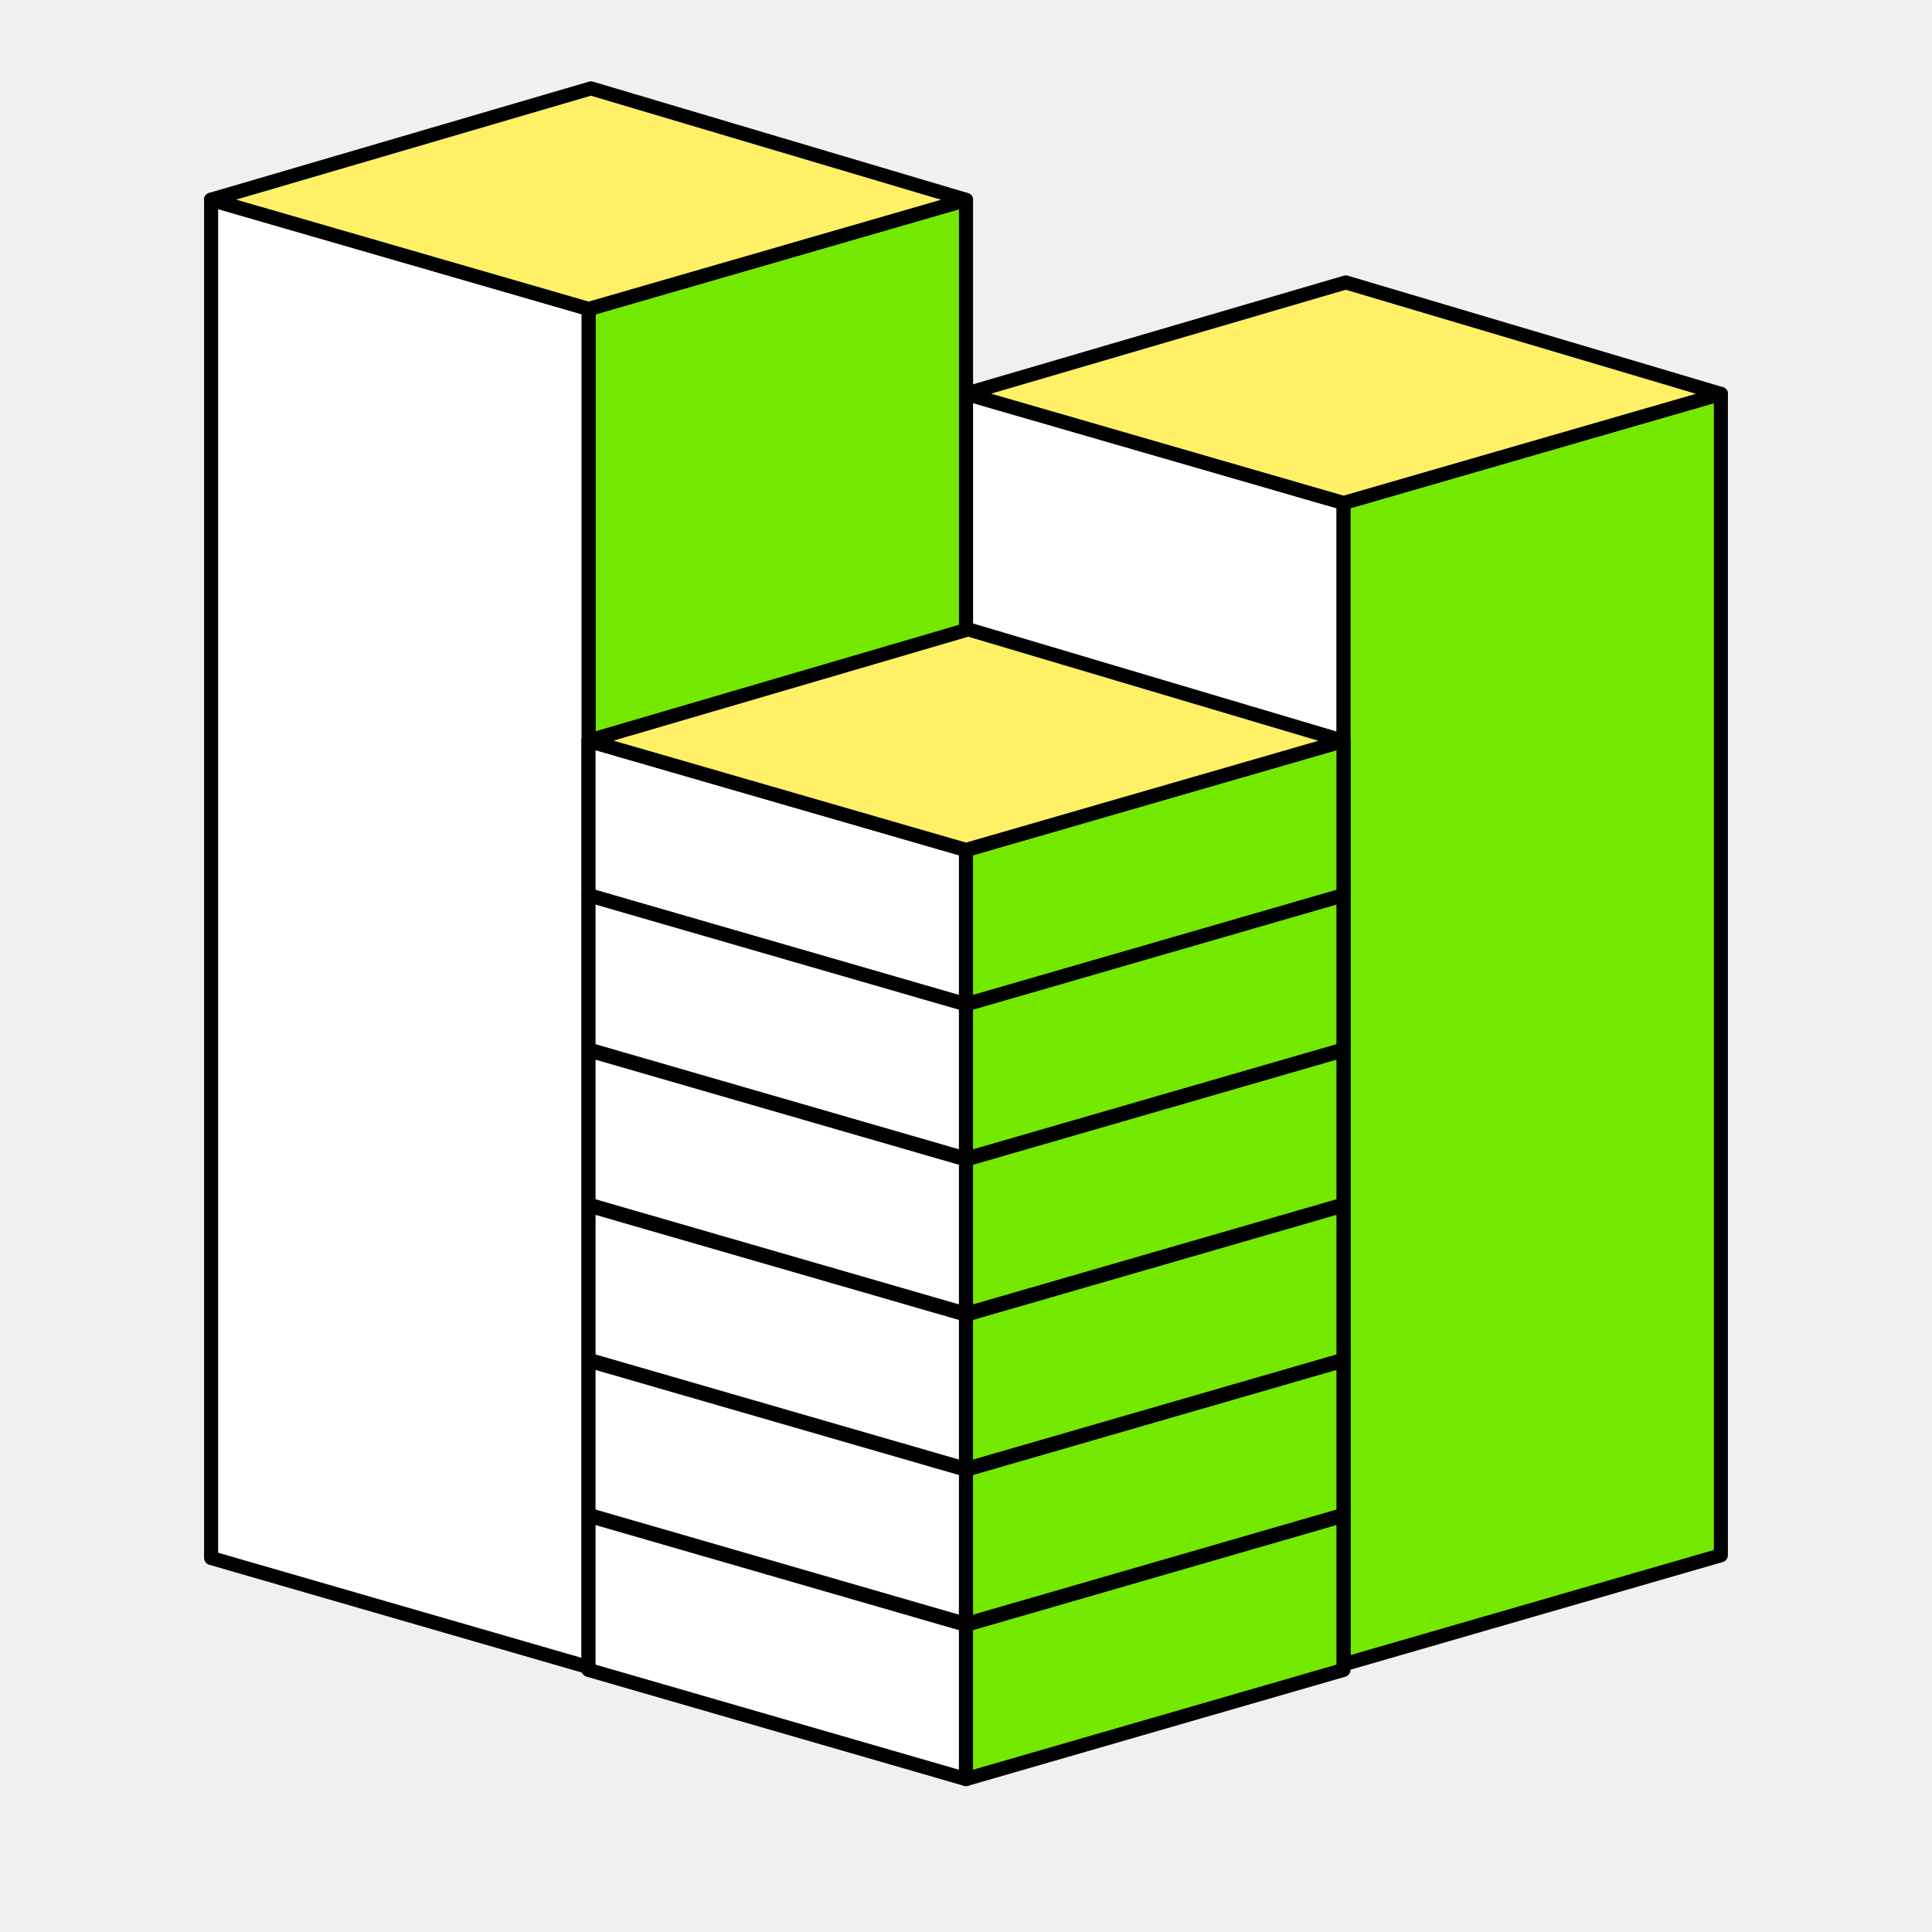
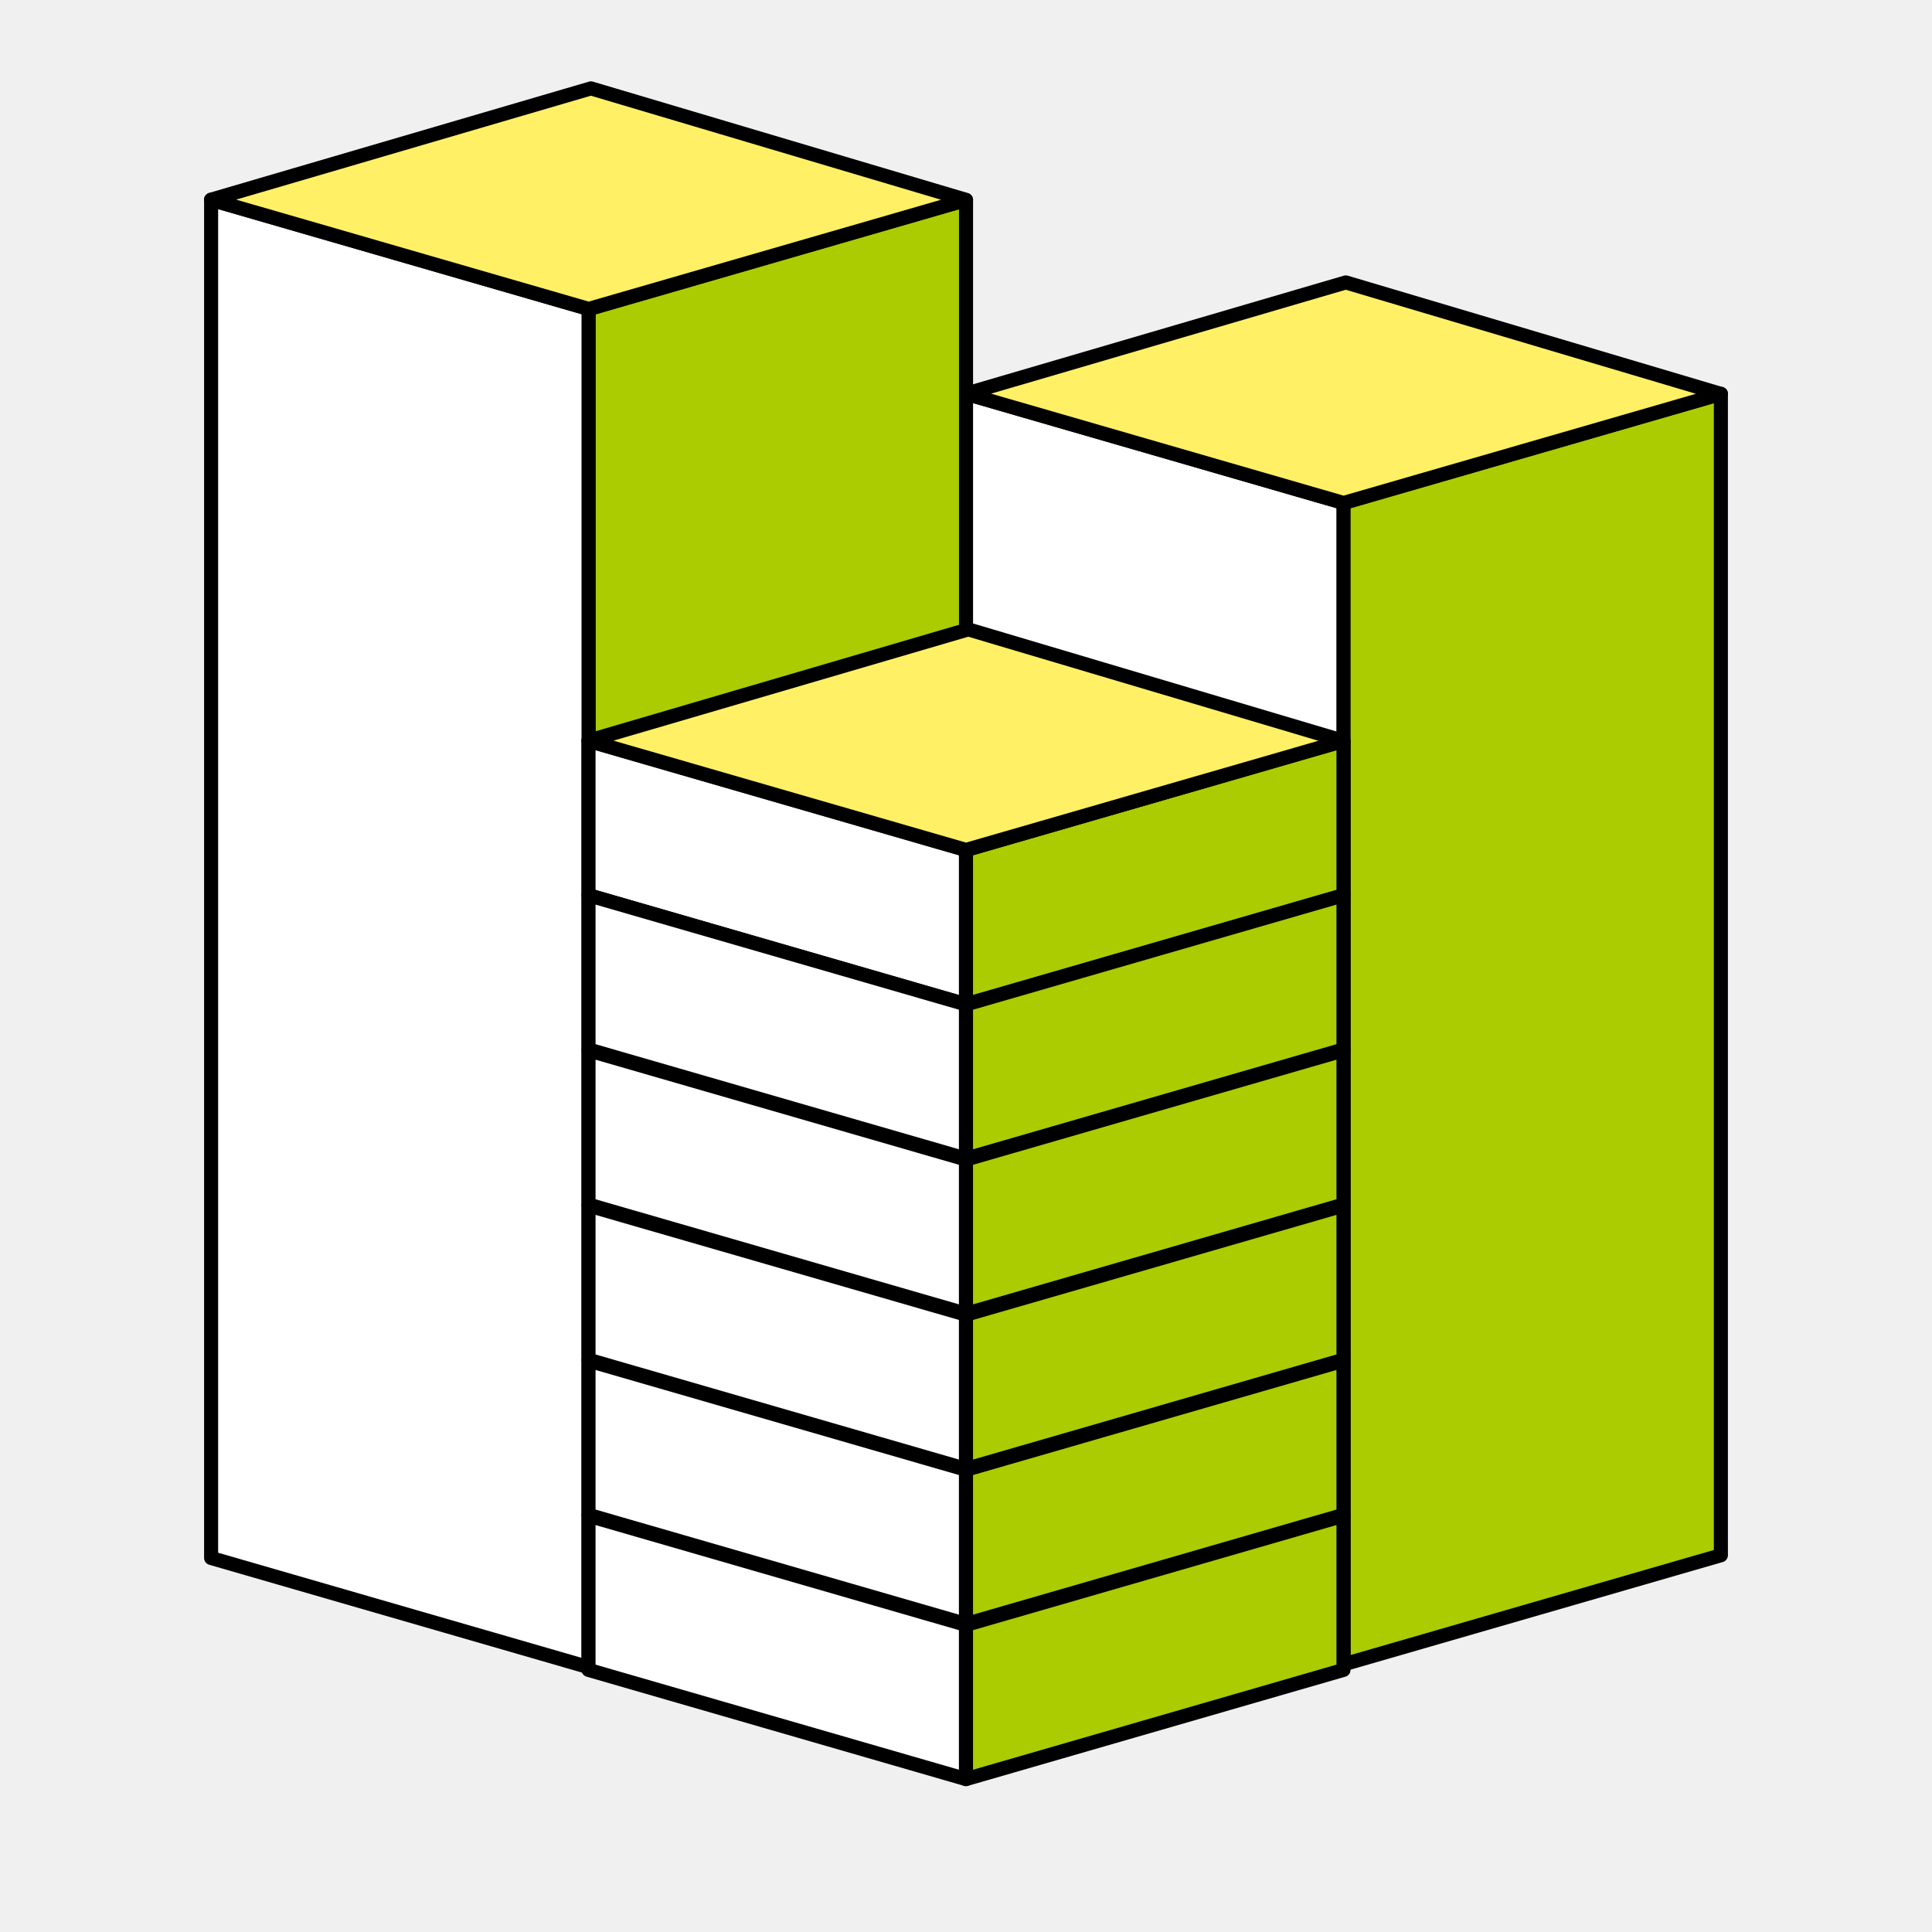
<svg xmlns="http://www.w3.org/2000/svg" width="55" height="55" viewBox="0 0 55 55" fill="none">
-   <path d="M38.244 14.317L48.99 11.21V44.275L38.244 47.383V14.317Z" fill="#74E900" stroke="black" stroke-width="0.4" stroke-linejoin="round" />
+   <path d="M38.244 14.317L48.99 11.21V44.275L38.244 47.383V14.317Z" fill="#AACC00" stroke="black" stroke-width="0.4" stroke-linejoin="round" />
  <path d="M38.244 14.317L27.498 11.21V44.275L38.244 47.383V14.317Z" fill="white" stroke="black" stroke-width="0.4" stroke-linejoin="round" />
  <path d="M38.312 8.04L48.991 11.213L38.249 14.318L27.499 11.208L38.312 8.04Z" fill="#FFF066" stroke="black" stroke-width="0.4" stroke-linejoin="round" />
-   <path d="M16.755 8.801L27.501 5.693V44.233L16.755 47.341V8.801Z" fill="#74E900" stroke="black" stroke-width="0.4" stroke-linejoin="round" />
+   <path d="M16.755 8.801L27.501 5.693V44.233L16.755 47.341V8.801Z" fill="#AACC00" stroke="black" stroke-width="0.4" stroke-linejoin="round" />
  <path d="M16.755 8.796L6.01 5.688V44.353L16.755 47.461V8.796Z" fill="white" stroke="black" stroke-width="0.4" stroke-linejoin="round" />
  <path d="M16.822 2.516L27.501 5.689L16.759 8.794L6.008 5.684L16.822 2.516Z" fill="#FFF066" stroke="black" stroke-width="0.4" stroke-linejoin="round" />
  <path d="M27.5 24.2L16.754 21.092V25.483L27.5 28.59V24.2Z" fill="white" stroke="black" stroke-width="0.4" stroke-linejoin="round" />
-   <path d="M27.5 24.2L38.246 21.092V25.483L27.5 28.59V24.2Z" fill="#74E900" stroke="black" stroke-width="0.4" stroke-linejoin="round" />
+   <path d="M27.5 24.2L38.246 21.092V25.483L27.5 28.59V24.2Z" fill="#AACC00" stroke="black" stroke-width="0.4" stroke-linejoin="round" />
  <path d="M27.5 28.594L16.754 25.486V29.876L27.5 32.984V28.594Z" fill="white" stroke="black" stroke-width="0.4" stroke-linejoin="round" />
-   <path d="M27.5 28.594L38.246 25.486V29.876L27.5 32.984V28.594Z" fill="#74E900" stroke="black" stroke-width="0.4" stroke-linejoin="round" />
+   <path d="M27.5 28.594L38.246 25.486V29.876L27.5 32.984V28.594Z" fill="#AACC00" stroke="black" stroke-width="0.4" stroke-linejoin="round" />
  <path d="M27.5 33.009L16.754 29.901V34.291L27.5 37.399V33.009Z" fill="white" stroke="black" stroke-width="0.4" stroke-linejoin="round" />
-   <path d="M27.5 33.009L38.246 29.901V34.291L27.5 37.399V33.009Z" fill="#74E900" stroke="black" stroke-width="0.4" stroke-linejoin="round" />
+   <path d="M27.5 33.009L38.246 29.901V34.291L27.5 37.399V33.009Z" fill="#AACC00" stroke="black" stroke-width="0.4" stroke-linejoin="round" />
  <path d="M27.5 37.426L16.754 34.319V38.709L27.5 41.817V37.426Z" fill="white" stroke="black" stroke-width="0.4" stroke-linejoin="round" />
-   <path d="M27.5 37.426L38.246 34.319V38.709L27.5 41.817V37.426Z" fill="#74E900" stroke="black" stroke-width="0.4" stroke-linejoin="round" />
+   <path d="M27.5 37.426L38.246 34.319V38.709L27.5 41.817V37.426Z" fill="#AACC00" stroke="black" stroke-width="0.4" stroke-linejoin="round" />
  <path d="M27.5 41.841L16.754 38.734V43.124L27.5 46.232V41.841Z" fill="white" stroke="black" stroke-width="0.4" stroke-linejoin="round" />
-   <path d="M27.5 41.841L38.246 38.734V43.124L27.5 46.232V41.841Z" fill="#74E900" stroke="black" stroke-width="0.4" stroke-linejoin="round" />
+   <path d="M27.5 41.841L38.246 38.734V43.124L27.5 46.232V41.841Z" fill="#AACC00" stroke="black" stroke-width="0.4" stroke-linejoin="round" />
  <path d="M27.5 46.257L16.754 43.149V47.539L27.5 50.647V46.257Z" fill="white" stroke="black" stroke-width="0.4" stroke-linejoin="round" />
-   <path d="M27.5 46.257L38.246 43.149V47.539L27.5 50.647V46.257Z" fill="#74E900" stroke="black" stroke-width="0.4" stroke-linejoin="round" />
+   <path d="M27.5 46.257L38.246 43.149V47.539L27.5 50.647V46.257Z" fill="#AACC00" stroke="black" stroke-width="0.4" stroke-linejoin="round" />
  <path d="M27.565 17.917L38.243 21.091L27.501 24.195L16.751 21.086L27.565 17.917Z" fill="#FFF066" stroke="black" stroke-width="0.4" stroke-linejoin="round" />
</svg>
